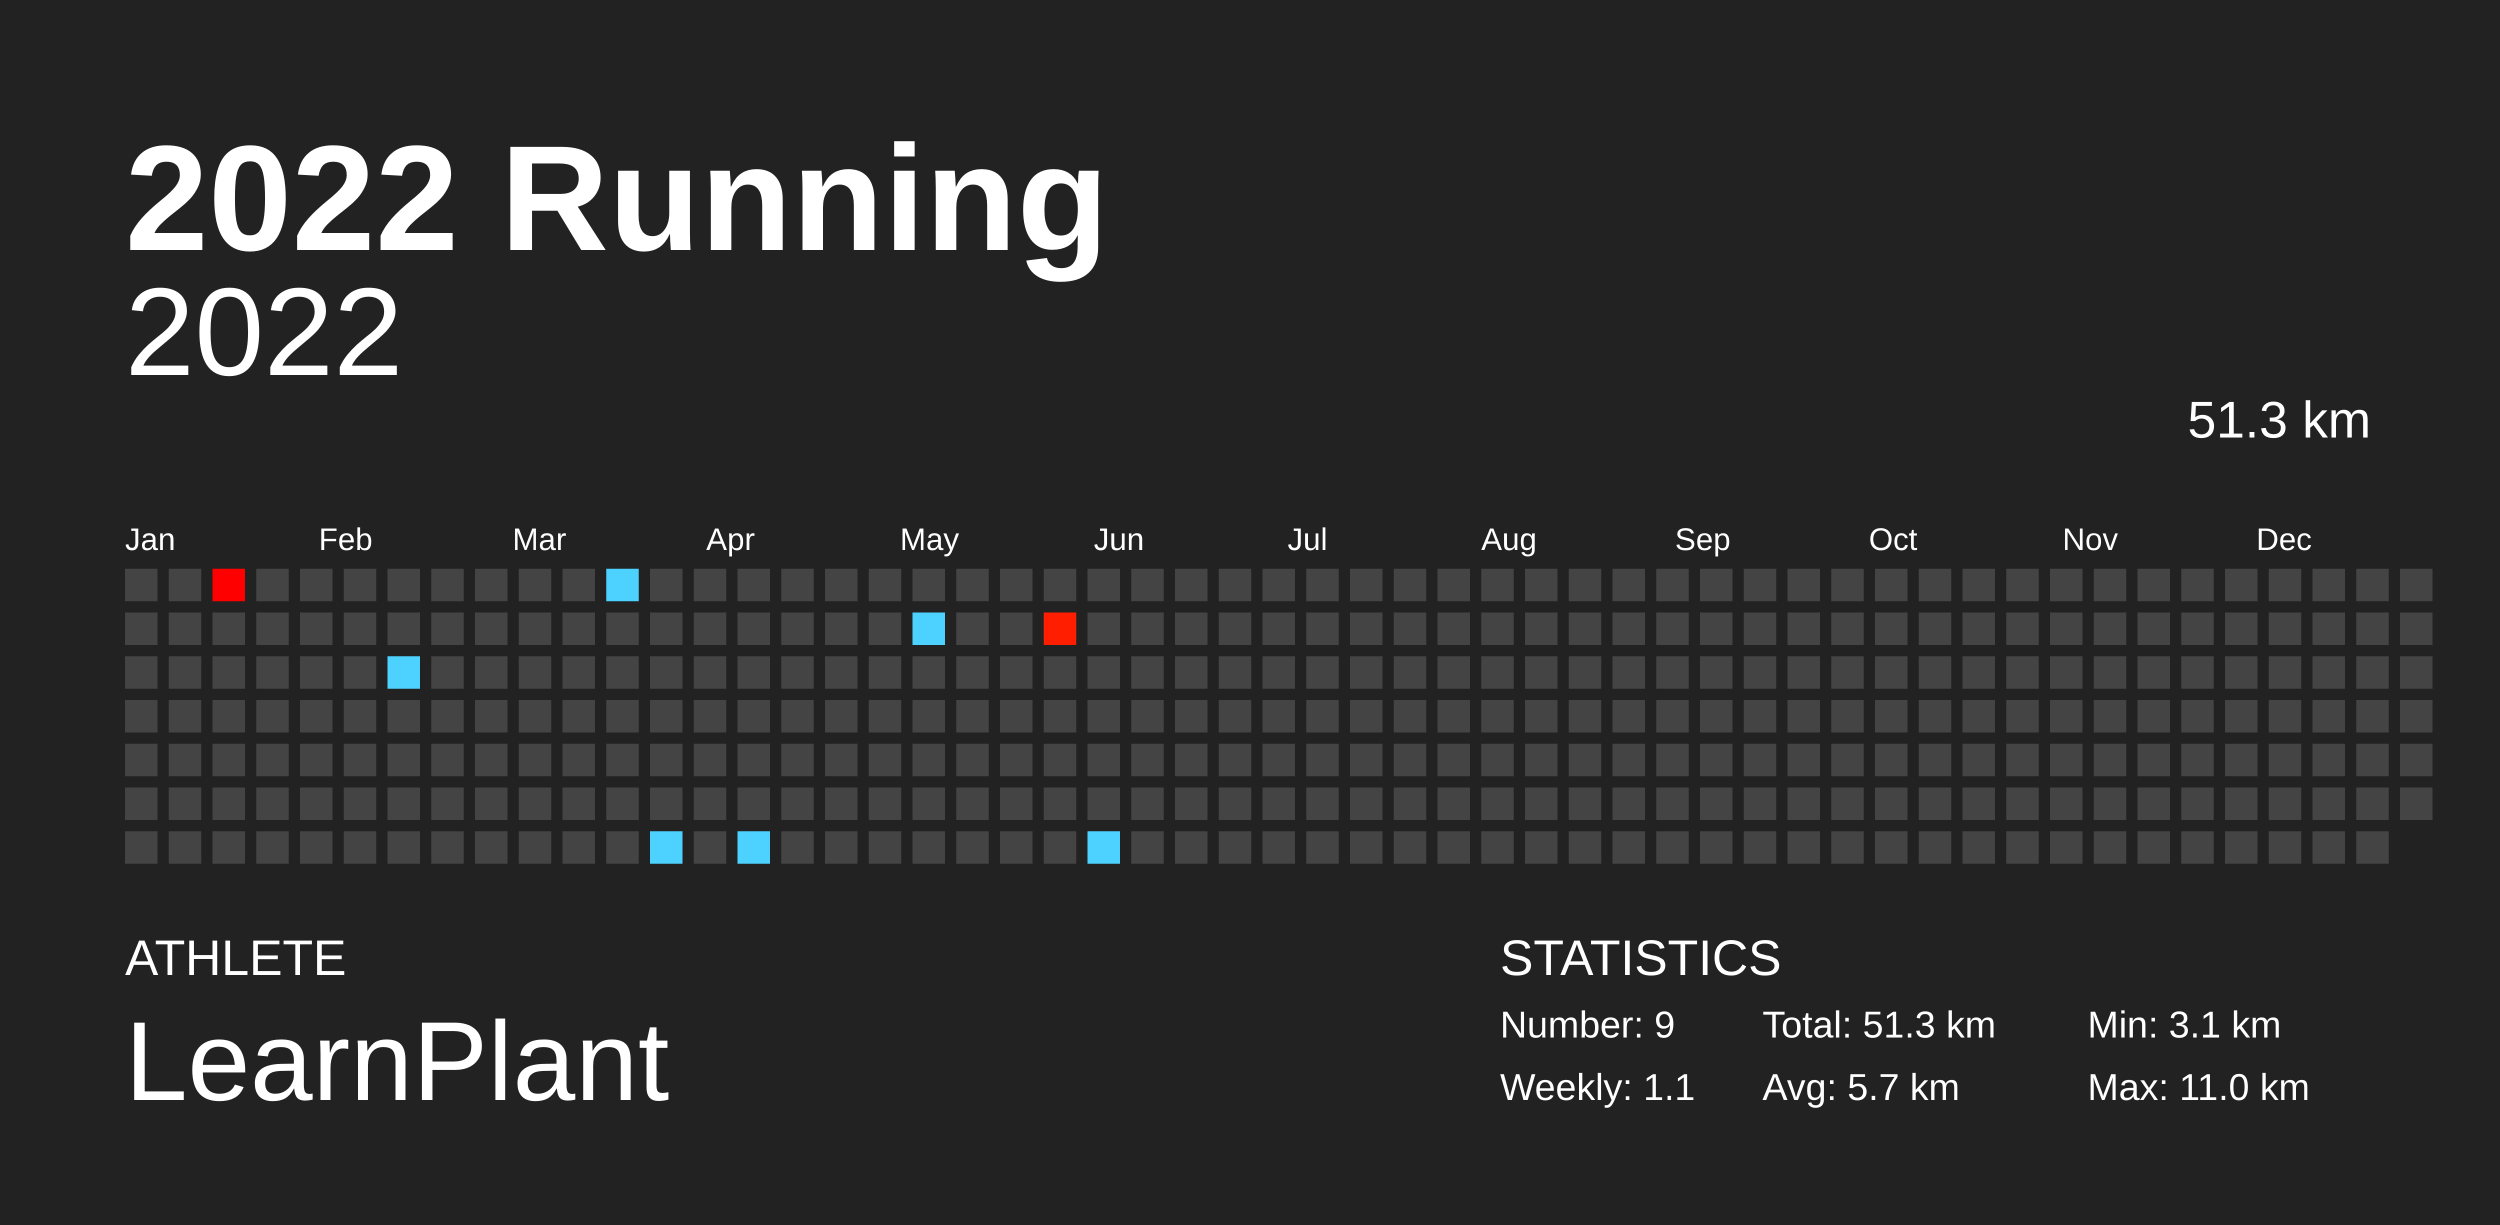
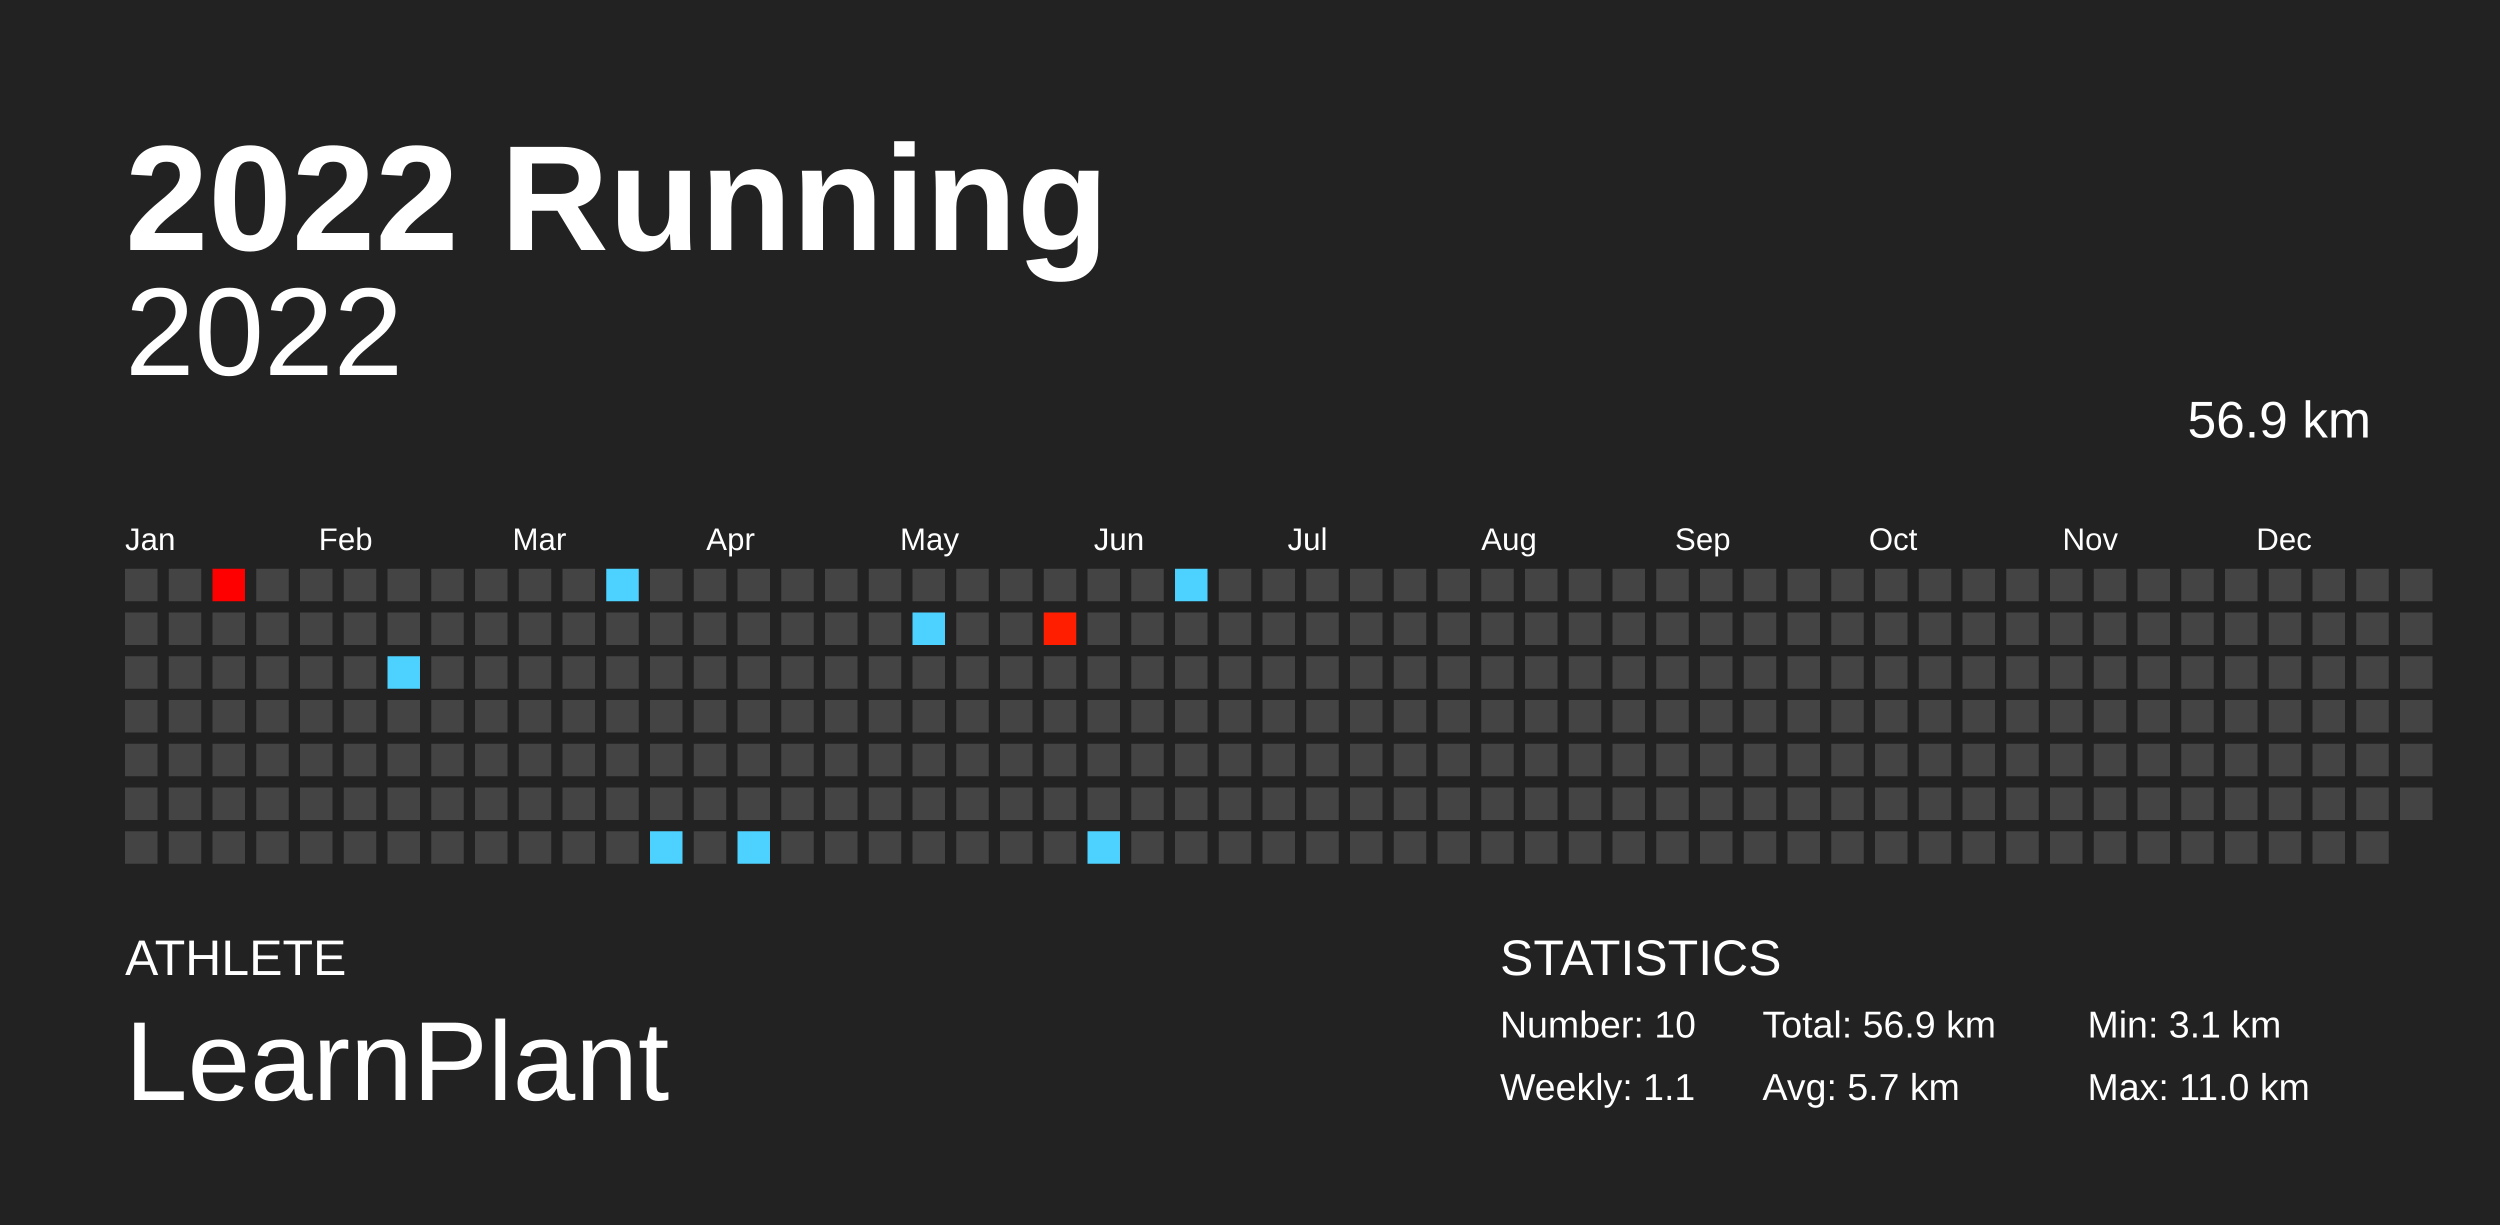
<svg xmlns="http://www.w3.org/2000/svg" baseProfile="full" height="98mm" version="1.1" viewBox="0,0,200,98" width="200mm">
  <defs />
  <rect fill="#222222" height="98" width="200" x="0" y="0" />
  <text fill="#FFFFFF" style="font-size:12px; font-family:Arial; font-weight:bold;" x="10" y="20">2022 Running</text>
  <text fill="#FFFFFF" style="font-size:4px; font-family:Arial" x="10" y="78">ATHLETE</text>
  <text fill="#FFFFFF" style="font-size:9px; font-family:Arial" x="10" y="88">LearnPlant</text>
  <text fill="#FFFFFF" style="font-size:4px; font-family:Arial" x="120" y="78">STATISTICS</text>
-   <text fill="#FFFFFF" style="font-size:3px; font-family:Arial" x="120" y="83">Number: 9</text>
+   <text fill="#FFFFFF" style="font-size:3px; font-family:Arial" x="120" y="83">Number: 10</text>
  <text fill="#FFFFFF" style="font-size:3px; font-family:Arial" x="120" y="88">Weekly: 1.1</text>
-   <text fill="#FFFFFF" style="font-size:3px; font-family:Arial" x="141" y="83">Total: 51.3 km</text>
+   <text fill="#FFFFFF" style="font-size:3px; font-family:Arial" x="141" y="83">Total: 56.9 km</text>
  <text fill="#FFFFFF" style="font-size:3px; font-family:Arial" x="141" y="88">Avg: 5.7 km</text>
  <text fill="#FFFFFF" style="font-size:3px; font-family:Arial" x="167" y="83">Min: 3.1 km</text>
  <text fill="#FFFFFF" style="font-size:3px; font-family:Arial" x="167" y="88">Max: 11.0 km</text>
  <text alignment-baseline="hanging" fill="#FFFFFF" style="font-size:10.0px; font-family:Arial;" x="10" y="30">2022</text>
-   <text alignment-baseline="hanging" fill="#FFFFFF" style="font-size:4.125px; font-family:Arial;" x="175" y="35">51.3 km</text>
+   <text alignment-baseline="hanging" fill="#FFFFFF" style="font-size:4.125px; font-family:Arial;" x="175" y="35">56.9 km</text>
  <text fill="#FFFFFF" style="font-size:2.5px; font-family:Arial" x="10.0" y="44">Jan</text>
  <text fill="#FFFFFF" style="font-size:2.5px; font-family:Arial" x="25.5" y="44">Feb</text>
  <text fill="#FFFFFF" style="font-size:2.5px; font-family:Arial" x="41.0" y="44">Mar</text>
  <text fill="#FFFFFF" style="font-size:2.5px; font-family:Arial" x="56.5" y="44">Apr</text>
  <text fill="#FFFFFF" style="font-size:2.5px; font-family:Arial" x="72.0" y="44">May</text>
  <text fill="#FFFFFF" style="font-size:2.5px; font-family:Arial" x="87.5" y="44">Jun</text>
  <text fill="#FFFFFF" style="font-size:2.5px; font-family:Arial" x="103.0" y="44">Jul</text>
  <text fill="#FFFFFF" style="font-size:2.5px; font-family:Arial" x="118.5" y="44">Aug</text>
  <text fill="#FFFFFF" style="font-size:2.5px; font-family:Arial" x="134.0" y="44">Sep</text>
  <text fill="#FFFFFF" style="font-size:2.5px; font-family:Arial" x="149.5" y="44">Oct</text>
  <text fill="#FFFFFF" style="font-size:2.5px; font-family:Arial" x="165.0" y="44">Nov</text>
  <text fill="#FFFFFF" style="font-size:2.5px; font-family:Arial" x="180.5" y="44">Dec</text>
  <rect fill="#444444" height="2.6" width="2.6" x="10.0" y="45.5" />
  <rect fill="#444444" height="2.6" width="2.6" x="10.0" y="49.0" />
  <rect fill="#444444" height="2.6" width="2.6" x="10.0" y="52.5" />
  <rect fill="#444444" height="2.6" width="2.6" x="10.0" y="56.0" />
  <rect fill="#444444" height="2.6" width="2.6" x="10.0" y="59.5" />
  <rect fill="#444444" height="2.6" width="2.6" x="10.0" y="63.0" />
  <rect fill="#444444" height="2.6" width="2.6" x="10.0" y="66.5" />
  <rect fill="#444444" height="2.6" width="2.6" x="13.5" y="45.5" />
  <rect fill="#444444" height="2.6" width="2.6" x="13.5" y="49.0" />
  <rect fill="#444444" height="2.6" width="2.6" x="13.5" y="52.5" />
  <rect fill="#444444" height="2.6" width="2.6" x="13.5" y="56.0" />
  <rect fill="#444444" height="2.6" width="2.6" x="13.5" y="59.5" />
  <rect fill="#444444" height="2.6" width="2.6" x="13.5" y="63.0" />
  <rect fill="#444444" height="2.6" width="2.6" x="13.5" y="66.5" />
  <rect fill="#ff0000" height="2.6" width="2.6" x="17.0" y="45.5" />
  <rect fill="#444444" height="2.6" width="2.6" x="17.0" y="49.0" />
  <rect fill="#444444" height="2.6" width="2.6" x="17.0" y="52.5" />
  <rect fill="#444444" height="2.6" width="2.6" x="17.0" y="56.0" />
  <rect fill="#444444" height="2.6" width="2.6" x="17.0" y="59.5" />
  <rect fill="#444444" height="2.6" width="2.6" x="17.0" y="63.0" />
  <rect fill="#444444" height="2.6" width="2.6" x="17.0" y="66.5" />
  <rect fill="#444444" height="2.6" width="2.6" x="20.5" y="45.5" />
  <rect fill="#444444" height="2.6" width="2.6" x="20.5" y="49.0" />
  <rect fill="#444444" height="2.6" width="2.6" x="20.5" y="52.5" />
  <rect fill="#444444" height="2.6" width="2.6" x="20.5" y="56.0" />
  <rect fill="#444444" height="2.6" width="2.6" x="20.5" y="59.5" />
  <rect fill="#444444" height="2.6" width="2.6" x="20.5" y="63.0" />
  <rect fill="#444444" height="2.6" width="2.6" x="20.5" y="66.5" />
  <rect fill="#444444" height="2.6" width="2.6" x="24.0" y="45.5" />
  <rect fill="#444444" height="2.6" width="2.6" x="24.0" y="49.0" />
  <rect fill="#444444" height="2.6" width="2.6" x="24.0" y="52.5" />
  <rect fill="#444444" height="2.6" width="2.6" x="24.0" y="56.0" />
  <rect fill="#444444" height="2.6" width="2.6" x="24.0" y="59.5" />
  <rect fill="#444444" height="2.6" width="2.6" x="24.0" y="63.0" />
  <rect fill="#444444" height="2.6" width="2.6" x="24.0" y="66.5" />
  <rect fill="#444444" height="2.6" width="2.6" x="27.5" y="45.5" />
  <rect fill="#444444" height="2.6" width="2.6" x="27.5" y="49.0" />
  <rect fill="#444444" height="2.6" width="2.6" x="27.5" y="52.5" />
  <rect fill="#444444" height="2.6" width="2.6" x="27.5" y="56.0" />
  <rect fill="#444444" height="2.6" width="2.6" x="27.5" y="59.5" />
  <rect fill="#444444" height="2.6" width="2.6" x="27.5" y="63.0" />
  <rect fill="#444444" height="2.6" width="2.6" x="27.5" y="66.5" />
  <rect fill="#444444" height="2.6" width="2.6" x="31.0" y="45.5" />
  <rect fill="#444444" height="2.6" width="2.6" x="31.0" y="49.0" />
  <rect fill="#4dd2ff" height="2.6" width="2.6" x="31.0" y="52.5" />
  <rect fill="#444444" height="2.6" width="2.6" x="31.0" y="56.0" />
  <rect fill="#444444" height="2.6" width="2.6" x="31.0" y="59.5" />
  <rect fill="#444444" height="2.6" width="2.6" x="31.0" y="63.0" />
  <rect fill="#444444" height="2.6" width="2.6" x="31.0" y="66.5" />
  <rect fill="#444444" height="2.6" width="2.6" x="34.5" y="45.5" />
  <rect fill="#444444" height="2.6" width="2.6" x="34.5" y="49.0" />
  <rect fill="#444444" height="2.6" width="2.6" x="34.5" y="52.5" />
  <rect fill="#444444" height="2.6" width="2.6" x="34.5" y="56.0" />
  <rect fill="#444444" height="2.6" width="2.6" x="34.5" y="59.5" />
  <rect fill="#444444" height="2.6" width="2.6" x="34.5" y="63.0" />
  <rect fill="#444444" height="2.6" width="2.6" x="34.5" y="66.5" />
  <rect fill="#444444" height="2.6" width="2.6" x="38.0" y="45.5" />
  <rect fill="#444444" height="2.6" width="2.6" x="38.0" y="49.0" />
  <rect fill="#444444" height="2.6" width="2.6" x="38.0" y="52.5" />
  <rect fill="#444444" height="2.6" width="2.6" x="38.0" y="56.0" />
  <rect fill="#444444" height="2.6" width="2.6" x="38.0" y="59.5" />
  <rect fill="#444444" height="2.6" width="2.6" x="38.0" y="63.0" />
  <rect fill="#444444" height="2.6" width="2.6" x="38.0" y="66.5" />
  <rect fill="#444444" height="2.6" width="2.6" x="41.5" y="45.5" />
  <rect fill="#444444" height="2.6" width="2.6" x="41.5" y="49.0" />
  <rect fill="#444444" height="2.6" width="2.6" x="41.5" y="52.5" />
  <rect fill="#444444" height="2.6" width="2.6" x="41.5" y="56.0" />
  <rect fill="#444444" height="2.6" width="2.6" x="41.5" y="59.5" />
  <rect fill="#444444" height="2.6" width="2.6" x="41.5" y="63.0" />
  <rect fill="#444444" height="2.6" width="2.6" x="41.5" y="66.5" />
  <rect fill="#444444" height="2.6" width="2.6" x="45.0" y="45.5" />
  <rect fill="#444444" height="2.6" width="2.6" x="45.0" y="49.0" />
  <rect fill="#444444" height="2.6" width="2.6" x="45.0" y="52.5" />
  <rect fill="#444444" height="2.6" width="2.6" x="45.0" y="56.0" />
  <rect fill="#444444" height="2.6" width="2.6" x="45.0" y="59.5" />
  <rect fill="#444444" height="2.6" width="2.6" x="45.0" y="63.0" />
  <rect fill="#444444" height="2.6" width="2.6" x="45.0" y="66.5" />
  <rect fill="#4dd2ff" height="2.6" width="2.6" x="48.5" y="45.5" />
  <rect fill="#444444" height="2.6" width="2.6" x="48.5" y="49.0" />
  <rect fill="#444444" height="2.6" width="2.6" x="48.5" y="52.5" />
  <rect fill="#444444" height="2.6" width="2.6" x="48.5" y="56.0" />
  <rect fill="#444444" height="2.6" width="2.6" x="48.5" y="59.5" />
  <rect fill="#444444" height="2.6" width="2.6" x="48.5" y="63.0" />
  <rect fill="#444444" height="2.6" width="2.6" x="48.5" y="66.5" />
  <rect fill="#444444" height="2.6" width="2.6" x="52.0" y="45.5" />
  <rect fill="#444444" height="2.6" width="2.6" x="52.0" y="49.0" />
  <rect fill="#444444" height="2.6" width="2.6" x="52.0" y="52.5" />
  <rect fill="#444444" height="2.6" width="2.6" x="52.0" y="56.0" />
  <rect fill="#444444" height="2.6" width="2.6" x="52.0" y="59.5" />
  <rect fill="#444444" height="2.6" width="2.6" x="52.0" y="63.0" />
  <rect fill="#4dd2ff" height="2.6" width="2.6" x="52.0" y="66.5" />
  <rect fill="#444444" height="2.6" width="2.6" x="55.5" y="45.5" />
  <rect fill="#444444" height="2.6" width="2.6" x="55.5" y="49.0" />
  <rect fill="#444444" height="2.6" width="2.6" x="55.5" y="52.5" />
  <rect fill="#444444" height="2.6" width="2.6" x="55.5" y="56.0" />
  <rect fill="#444444" height="2.6" width="2.6" x="55.5" y="59.5" />
  <rect fill="#444444" height="2.6" width="2.6" x="55.5" y="63.0" />
  <rect fill="#444444" height="2.6" width="2.6" x="55.5" y="66.5" />
  <rect fill="#444444" height="2.6" width="2.6" x="59.0" y="45.5" />
  <rect fill="#444444" height="2.6" width="2.6" x="59.0" y="49.0" />
  <rect fill="#444444" height="2.6" width="2.6" x="59.0" y="52.5" />
  <rect fill="#444444" height="2.6" width="2.6" x="59.0" y="56.0" />
  <rect fill="#444444" height="2.6" width="2.6" x="59.0" y="59.5" />
  <rect fill="#444444" height="2.6" width="2.6" x="59.0" y="63.0" />
  <rect fill="#4dd2ff" height="2.6" width="2.6" x="59.0" y="66.5" />
  <rect fill="#444444" height="2.6" width="2.6" x="62.5" y="45.5" />
  <rect fill="#444444" height="2.6" width="2.6" x="62.5" y="49.0" />
  <rect fill="#444444" height="2.6" width="2.6" x="62.5" y="52.5" />
  <rect fill="#444444" height="2.6" width="2.6" x="62.5" y="56.0" />
  <rect fill="#444444" height="2.6" width="2.6" x="62.5" y="59.5" />
  <rect fill="#444444" height="2.6" width="2.6" x="62.5" y="63.0" />
  <rect fill="#444444" height="2.6" width="2.6" x="62.5" y="66.5" />
  <rect fill="#444444" height="2.6" width="2.6" x="66.0" y="45.5" />
  <rect fill="#444444" height="2.6" width="2.6" x="66.0" y="49.0" />
  <rect fill="#444444" height="2.6" width="2.6" x="66.0" y="52.5" />
  <rect fill="#444444" height="2.6" width="2.6" x="66.0" y="56.0" />
  <rect fill="#444444" height="2.6" width="2.6" x="66.0" y="59.5" />
  <rect fill="#444444" height="2.6" width="2.6" x="66.0" y="63.0" />
  <rect fill="#444444" height="2.6" width="2.6" x="66.0" y="66.5" />
  <rect fill="#444444" height="2.6" width="2.6" x="69.5" y="45.5" />
  <rect fill="#444444" height="2.6" width="2.6" x="69.5" y="49.0" />
  <rect fill="#444444" height="2.6" width="2.6" x="69.5" y="52.5" />
  <rect fill="#444444" height="2.6" width="2.6" x="69.5" y="56.0" />
  <rect fill="#444444" height="2.6" width="2.6" x="69.5" y="59.5" />
  <rect fill="#444444" height="2.6" width="2.6" x="69.5" y="63.0" />
  <rect fill="#444444" height="2.6" width="2.6" x="69.5" y="66.5" />
  <rect fill="#444444" height="2.6" width="2.6" x="73.0" y="45.5" />
  <rect fill="#4dd2ff" height="2.6" width="2.6" x="73.0" y="49.0" />
  <rect fill="#444444" height="2.6" width="2.6" x="73.0" y="52.5" />
  <rect fill="#444444" height="2.6" width="2.6" x="73.0" y="56.0" />
  <rect fill="#444444" height="2.6" width="2.6" x="73.0" y="59.5" />
  <rect fill="#444444" height="2.6" width="2.6" x="73.0" y="63.0" />
  <rect fill="#444444" height="2.6" width="2.6" x="73.0" y="66.5" />
  <rect fill="#444444" height="2.6" width="2.6" x="76.5" y="45.5" />
  <rect fill="#444444" height="2.6" width="2.6" x="76.5" y="49.0" />
  <rect fill="#444444" height="2.6" width="2.6" x="76.5" y="52.5" />
  <rect fill="#444444" height="2.6" width="2.6" x="76.5" y="56.0" />
  <rect fill="#444444" height="2.6" width="2.6" x="76.5" y="59.5" />
  <rect fill="#444444" height="2.6" width="2.6" x="76.5" y="63.0" />
  <rect fill="#444444" height="2.6" width="2.6" x="76.5" y="66.5" />
  <rect fill="#444444" height="2.6" width="2.6" x="80.0" y="45.5" />
  <rect fill="#444444" height="2.6" width="2.6" x="80.0" y="49.0" />
  <rect fill="#444444" height="2.6" width="2.6" x="80.0" y="52.5" />
  <rect fill="#444444" height="2.6" width="2.6" x="80.0" y="56.0" />
  <rect fill="#444444" height="2.6" width="2.6" x="80.0" y="59.5" />
  <rect fill="#444444" height="2.6" width="2.6" x="80.0" y="63.0" />
  <rect fill="#444444" height="2.6" width="2.6" x="80.0" y="66.5" />
  <rect fill="#444444" height="2.6" width="2.6" x="83.5" y="45.5" />
  <rect fill="#ff1f00" height="2.6" width="2.6" x="83.5" y="49.0" />
  <rect fill="#444444" height="2.6" width="2.6" x="83.5" y="52.5" />
  <rect fill="#444444" height="2.6" width="2.6" x="83.5" y="56.0" />
  <rect fill="#444444" height="2.6" width="2.6" x="83.5" y="59.5" />
  <rect fill="#444444" height="2.6" width="2.6" x="83.5" y="63.0" />
  <rect fill="#444444" height="2.6" width="2.6" x="83.5" y="66.5" />
  <rect fill="#444444" height="2.6" width="2.6" x="87.0" y="45.5" />
  <rect fill="#444444" height="2.6" width="2.6" x="87.0" y="49.0" />
  <rect fill="#444444" height="2.6" width="2.6" x="87.0" y="52.5" />
  <rect fill="#444444" height="2.6" width="2.6" x="87.0" y="56.0" />
  <rect fill="#444444" height="2.6" width="2.6" x="87.0" y="59.5" />
  <rect fill="#444444" height="2.6" width="2.6" x="87.0" y="63.0" />
  <rect fill="#4dd2ff" height="2.6" width="2.6" x="87.0" y="66.5" />
  <rect fill="#444444" height="2.6" width="2.6" x="90.5" y="45.5" />
  <rect fill="#444444" height="2.6" width="2.6" x="90.5" y="49.0" />
  <rect fill="#444444" height="2.6" width="2.6" x="90.5" y="52.5" />
  <rect fill="#444444" height="2.6" width="2.6" x="90.5" y="56.0" />
  <rect fill="#444444" height="2.6" width="2.6" x="90.5" y="59.5" />
  <rect fill="#444444" height="2.6" width="2.6" x="90.5" y="63.0" />
  <rect fill="#444444" height="2.6" width="2.6" x="90.5" y="66.5" />
-   <rect fill="#444444" height="2.6" width="2.6" x="94.0" y="45.5" />
+   <rect fill="#4dd2ff" height="2.6" width="2.6" x="94.0" y="45.5" />
  <rect fill="#444444" height="2.6" width="2.6" x="94.0" y="49.0" />
  <rect fill="#444444" height="2.6" width="2.6" x="94.0" y="52.5" />
  <rect fill="#444444" height="2.6" width="2.6" x="94.0" y="56.0" />
  <rect fill="#444444" height="2.6" width="2.6" x="94.0" y="59.5" />
  <rect fill="#444444" height="2.6" width="2.6" x="94.0" y="63.0" />
  <rect fill="#444444" height="2.6" width="2.6" x="94.0" y="66.5" />
  <rect fill="#444444" height="2.6" width="2.6" x="97.5" y="45.5" />
  <rect fill="#444444" height="2.6" width="2.6" x="97.5" y="49.0" />
  <rect fill="#444444" height="2.6" width="2.6" x="97.5" y="52.5" />
  <rect fill="#444444" height="2.6" width="2.6" x="97.5" y="56.0" />
  <rect fill="#444444" height="2.6" width="2.6" x="97.5" y="59.5" />
  <rect fill="#444444" height="2.6" width="2.6" x="97.5" y="63.0" />
  <rect fill="#444444" height="2.6" width="2.6" x="97.5" y="66.5" />
  <rect fill="#444444" height="2.6" width="2.6" x="101.0" y="45.5" />
  <rect fill="#444444" height="2.6" width="2.6" x="101.0" y="49.0" />
  <rect fill="#444444" height="2.6" width="2.6" x="101.0" y="52.5" />
  <rect fill="#444444" height="2.6" width="2.6" x="101.0" y="56.0" />
  <rect fill="#444444" height="2.6" width="2.6" x="101.0" y="59.5" />
  <rect fill="#444444" height="2.6" width="2.6" x="101.0" y="63.0" />
  <rect fill="#444444" height="2.6" width="2.6" x="101.0" y="66.5" />
  <rect fill="#444444" height="2.6" width="2.6" x="104.5" y="45.5" />
  <rect fill="#444444" height="2.6" width="2.6" x="104.5" y="49.0" />
  <rect fill="#444444" height="2.6" width="2.6" x="104.5" y="52.5" />
  <rect fill="#444444" height="2.6" width="2.6" x="104.5" y="56.0" />
  <rect fill="#444444" height="2.6" width="2.6" x="104.5" y="59.5" />
  <rect fill="#444444" height="2.6" width="2.6" x="104.5" y="63.0" />
  <rect fill="#444444" height="2.6" width="2.6" x="104.5" y="66.5" />
  <rect fill="#444444" height="2.6" width="2.6" x="108.0" y="45.5" />
  <rect fill="#444444" height="2.6" width="2.6" x="108.0" y="49.0" />
  <rect fill="#444444" height="2.6" width="2.6" x="108.0" y="52.5" />
  <rect fill="#444444" height="2.6" width="2.6" x="108.0" y="56.0" />
  <rect fill="#444444" height="2.6" width="2.6" x="108.0" y="59.5" />
  <rect fill="#444444" height="2.6" width="2.6" x="108.0" y="63.0" />
  <rect fill="#444444" height="2.6" width="2.6" x="108.0" y="66.5" />
  <rect fill="#444444" height="2.6" width="2.6" x="111.5" y="45.5" />
  <rect fill="#444444" height="2.6" width="2.6" x="111.5" y="49.0" />
  <rect fill="#444444" height="2.6" width="2.6" x="111.5" y="52.5" />
  <rect fill="#444444" height="2.6" width="2.6" x="111.5" y="56.0" />
  <rect fill="#444444" height="2.6" width="2.6" x="111.5" y="59.5" />
  <rect fill="#444444" height="2.6" width="2.6" x="111.5" y="63.0" />
  <rect fill="#444444" height="2.6" width="2.6" x="111.5" y="66.5" />
  <rect fill="#444444" height="2.6" width="2.6" x="115.0" y="45.5" />
  <rect fill="#444444" height="2.6" width="2.6" x="115.0" y="49.0" />
  <rect fill="#444444" height="2.6" width="2.6" x="115.0" y="52.5" />
  <rect fill="#444444" height="2.6" width="2.6" x="115.0" y="56.0" />
  <rect fill="#444444" height="2.6" width="2.6" x="115.0" y="59.5" />
  <rect fill="#444444" height="2.6" width="2.6" x="115.0" y="63.0" />
  <rect fill="#444444" height="2.6" width="2.6" x="115.0" y="66.5" />
  <rect fill="#444444" height="2.6" width="2.6" x="118.5" y="45.5" />
  <rect fill="#444444" height="2.6" width="2.6" x="118.5" y="49.0" />
  <rect fill="#444444" height="2.6" width="2.6" x="118.5" y="52.5" />
  <rect fill="#444444" height="2.6" width="2.6" x="118.5" y="56.0" />
  <rect fill="#444444" height="2.6" width="2.6" x="118.5" y="59.5" />
  <rect fill="#444444" height="2.6" width="2.6" x="118.5" y="63.0" />
  <rect fill="#444444" height="2.6" width="2.6" x="118.5" y="66.5" />
  <rect fill="#444444" height="2.6" width="2.6" x="122.0" y="45.5" />
  <rect fill="#444444" height="2.6" width="2.6" x="122.0" y="49.0" />
  <rect fill="#444444" height="2.6" width="2.6" x="122.0" y="52.5" />
  <rect fill="#444444" height="2.6" width="2.6" x="122.0" y="56.0" />
  <rect fill="#444444" height="2.6" width="2.6" x="122.0" y="59.5" />
  <rect fill="#444444" height="2.6" width="2.6" x="122.0" y="63.0" />
  <rect fill="#444444" height="2.6" width="2.6" x="122.0" y="66.5" />
  <rect fill="#444444" height="2.6" width="2.6" x="125.5" y="45.5" />
  <rect fill="#444444" height="2.6" width="2.6" x="125.5" y="49.0" />
  <rect fill="#444444" height="2.6" width="2.6" x="125.5" y="52.5" />
  <rect fill="#444444" height="2.6" width="2.6" x="125.5" y="56.0" />
  <rect fill="#444444" height="2.6" width="2.6" x="125.5" y="59.5" />
  <rect fill="#444444" height="2.6" width="2.6" x="125.5" y="63.0" />
  <rect fill="#444444" height="2.6" width="2.6" x="125.5" y="66.5" />
  <rect fill="#444444" height="2.6" width="2.6" x="129.0" y="45.5" />
  <rect fill="#444444" height="2.6" width="2.6" x="129.0" y="49.0" />
  <rect fill="#444444" height="2.6" width="2.6" x="129.0" y="52.5" />
  <rect fill="#444444" height="2.6" width="2.6" x="129.0" y="56.0" />
  <rect fill="#444444" height="2.6" width="2.6" x="129.0" y="59.5" />
  <rect fill="#444444" height="2.6" width="2.6" x="129.0" y="63.0" />
  <rect fill="#444444" height="2.6" width="2.6" x="129.0" y="66.5" />
  <rect fill="#444444" height="2.6" width="2.6" x="132.5" y="45.5" />
  <rect fill="#444444" height="2.6" width="2.6" x="132.5" y="49.0" />
  <rect fill="#444444" height="2.6" width="2.6" x="132.5" y="52.5" />
  <rect fill="#444444" height="2.6" width="2.6" x="132.5" y="56.0" />
  <rect fill="#444444" height="2.6" width="2.6" x="132.5" y="59.5" />
  <rect fill="#444444" height="2.6" width="2.6" x="132.5" y="63.0" />
  <rect fill="#444444" height="2.6" width="2.6" x="132.5" y="66.5" />
  <rect fill="#444444" height="2.6" width="2.6" x="136.0" y="45.5" />
  <rect fill="#444444" height="2.6" width="2.6" x="136.0" y="49.0" />
  <rect fill="#444444" height="2.6" width="2.6" x="136.0" y="52.5" />
  <rect fill="#444444" height="2.6" width="2.6" x="136.0" y="56.0" />
  <rect fill="#444444" height="2.6" width="2.6" x="136.0" y="59.5" />
  <rect fill="#444444" height="2.6" width="2.6" x="136.0" y="63.0" />
  <rect fill="#444444" height="2.6" width="2.6" x="136.0" y="66.5" />
  <rect fill="#444444" height="2.6" width="2.6" x="139.5" y="45.5" />
  <rect fill="#444444" height="2.6" width="2.6" x="139.5" y="49.0" />
  <rect fill="#444444" height="2.6" width="2.6" x="139.5" y="52.5" />
  <rect fill="#444444" height="2.6" width="2.6" x="139.5" y="56.0" />
  <rect fill="#444444" height="2.6" width="2.6" x="139.5" y="59.5" />
  <rect fill="#444444" height="2.6" width="2.6" x="139.5" y="63.0" />
  <rect fill="#444444" height="2.6" width="2.6" x="139.5" y="66.5" />
  <rect fill="#444444" height="2.6" width="2.6" x="143.0" y="45.5" />
  <rect fill="#444444" height="2.6" width="2.6" x="143.0" y="49.0" />
  <rect fill="#444444" height="2.6" width="2.6" x="143.0" y="52.5" />
  <rect fill="#444444" height="2.6" width="2.6" x="143.0" y="56.0" />
  <rect fill="#444444" height="2.6" width="2.6" x="143.0" y="59.5" />
  <rect fill="#444444" height="2.6" width="2.6" x="143.0" y="63.0" />
  <rect fill="#444444" height="2.6" width="2.6" x="143.0" y="66.5" />
  <rect fill="#444444" height="2.6" width="2.6" x="146.5" y="45.5" />
  <rect fill="#444444" height="2.6" width="2.6" x="146.5" y="49.0" />
  <rect fill="#444444" height="2.6" width="2.6" x="146.5" y="52.5" />
  <rect fill="#444444" height="2.6" width="2.6" x="146.5" y="56.0" />
  <rect fill="#444444" height="2.6" width="2.6" x="146.5" y="59.5" />
  <rect fill="#444444" height="2.6" width="2.6" x="146.5" y="63.0" />
  <rect fill="#444444" height="2.6" width="2.6" x="146.5" y="66.5" />
  <rect fill="#444444" height="2.6" width="2.6" x="150.0" y="45.5" />
  <rect fill="#444444" height="2.6" width="2.6" x="150.0" y="49.0" />
  <rect fill="#444444" height="2.6" width="2.6" x="150.0" y="52.5" />
  <rect fill="#444444" height="2.6" width="2.6" x="150.0" y="56.0" />
  <rect fill="#444444" height="2.6" width="2.6" x="150.0" y="59.5" />
  <rect fill="#444444" height="2.6" width="2.6" x="150.0" y="63.0" />
  <rect fill="#444444" height="2.6" width="2.6" x="150.0" y="66.5" />
  <rect fill="#444444" height="2.6" width="2.6" x="153.5" y="45.5" />
  <rect fill="#444444" height="2.6" width="2.6" x="153.5" y="49.0" />
  <rect fill="#444444" height="2.6" width="2.6" x="153.5" y="52.5" />
  <rect fill="#444444" height="2.6" width="2.6" x="153.5" y="56.0" />
  <rect fill="#444444" height="2.6" width="2.6" x="153.5" y="59.5" />
  <rect fill="#444444" height="2.6" width="2.6" x="153.5" y="63.0" />
  <rect fill="#444444" height="2.6" width="2.6" x="153.5" y="66.5" />
  <rect fill="#444444" height="2.6" width="2.6" x="157.0" y="45.5" />
  <rect fill="#444444" height="2.6" width="2.6" x="157.0" y="49.0" />
  <rect fill="#444444" height="2.6" width="2.6" x="157.0" y="52.5" />
  <rect fill="#444444" height="2.6" width="2.6" x="157.0" y="56.0" />
  <rect fill="#444444" height="2.6" width="2.6" x="157.0" y="59.5" />
  <rect fill="#444444" height="2.6" width="2.6" x="157.0" y="63.0" />
  <rect fill="#444444" height="2.6" width="2.6" x="157.0" y="66.5" />
  <rect fill="#444444" height="2.6" width="2.6" x="160.5" y="45.5" />
  <rect fill="#444444" height="2.6" width="2.6" x="160.5" y="49.0" />
  <rect fill="#444444" height="2.6" width="2.6" x="160.5" y="52.5" />
  <rect fill="#444444" height="2.6" width="2.6" x="160.5" y="56.0" />
  <rect fill="#444444" height="2.6" width="2.6" x="160.5" y="59.5" />
  <rect fill="#444444" height="2.6" width="2.6" x="160.5" y="63.0" />
  <rect fill="#444444" height="2.6" width="2.6" x="160.5" y="66.5" />
  <rect fill="#444444" height="2.6" width="2.6" x="164.0" y="45.5" />
  <rect fill="#444444" height="2.6" width="2.6" x="164.0" y="49.0" />
  <rect fill="#444444" height="2.6" width="2.6" x="164.0" y="52.5" />
  <rect fill="#444444" height="2.6" width="2.6" x="164.0" y="56.0" />
  <rect fill="#444444" height="2.6" width="2.6" x="164.0" y="59.5" />
  <rect fill="#444444" height="2.6" width="2.6" x="164.0" y="63.0" />
  <rect fill="#444444" height="2.6" width="2.6" x="164.0" y="66.5" />
  <rect fill="#444444" height="2.6" width="2.6" x="167.5" y="45.5" />
  <rect fill="#444444" height="2.6" width="2.6" x="167.5" y="49.0" />
  <rect fill="#444444" height="2.6" width="2.6" x="167.5" y="52.5" />
  <rect fill="#444444" height="2.6" width="2.6" x="167.5" y="56.0" />
  <rect fill="#444444" height="2.6" width="2.6" x="167.5" y="59.5" />
  <rect fill="#444444" height="2.6" width="2.6" x="167.5" y="63.0" />
  <rect fill="#444444" height="2.6" width="2.6" x="167.5" y="66.5" />
  <rect fill="#444444" height="2.6" width="2.6" x="171.0" y="45.5" />
  <rect fill="#444444" height="2.6" width="2.6" x="171.0" y="49.0" />
  <rect fill="#444444" height="2.6" width="2.6" x="171.0" y="52.5" />
  <rect fill="#444444" height="2.6" width="2.6" x="171.0" y="56.0" />
  <rect fill="#444444" height="2.6" width="2.6" x="171.0" y="59.5" />
  <rect fill="#444444" height="2.6" width="2.6" x="171.0" y="63.0" />
  <rect fill="#444444" height="2.6" width="2.6" x="171.0" y="66.5" />
  <rect fill="#444444" height="2.6" width="2.6" x="174.5" y="45.5" />
  <rect fill="#444444" height="2.6" width="2.6" x="174.5" y="49.0" />
  <rect fill="#444444" height="2.6" width="2.6" x="174.5" y="52.5" />
  <rect fill="#444444" height="2.6" width="2.6" x="174.5" y="56.0" />
  <rect fill="#444444" height="2.6" width="2.6" x="174.5" y="59.5" />
  <rect fill="#444444" height="2.6" width="2.6" x="174.5" y="63.0" />
  <rect fill="#444444" height="2.6" width="2.6" x="174.5" y="66.5" />
  <rect fill="#444444" height="2.6" width="2.6" x="178.0" y="45.5" />
  <rect fill="#444444" height="2.6" width="2.6" x="178.0" y="49.0" />
  <rect fill="#444444" height="2.6" width="2.6" x="178.0" y="52.5" />
  <rect fill="#444444" height="2.6" width="2.6" x="178.0" y="56.0" />
  <rect fill="#444444" height="2.6" width="2.6" x="178.0" y="59.5" />
  <rect fill="#444444" height="2.6" width="2.6" x="178.0" y="63.0" />
  <rect fill="#444444" height="2.6" width="2.6" x="178.0" y="66.5" />
  <rect fill="#444444" height="2.6" width="2.6" x="181.5" y="45.5" />
  <rect fill="#444444" height="2.6" width="2.6" x="181.5" y="49.0" />
  <rect fill="#444444" height="2.6" width="2.6" x="181.5" y="52.5" />
  <rect fill="#444444" height="2.6" width="2.6" x="181.5" y="56.0" />
  <rect fill="#444444" height="2.6" width="2.6" x="181.5" y="59.5" />
  <rect fill="#444444" height="2.6" width="2.6" x="181.5" y="63.0" />
  <rect fill="#444444" height="2.6" width="2.6" x="181.5" y="66.5" />
  <rect fill="#444444" height="2.6" width="2.6" x="185.0" y="45.5" />
  <rect fill="#444444" height="2.6" width="2.6" x="185.0" y="49.0" />
  <rect fill="#444444" height="2.6" width="2.6" x="185.0" y="52.5" />
  <rect fill="#444444" height="2.6" width="2.6" x="185.0" y="56.0" />
  <rect fill="#444444" height="2.6" width="2.6" x="185.0" y="59.5" />
  <rect fill="#444444" height="2.6" width="2.6" x="185.0" y="63.0" />
  <rect fill="#444444" height="2.6" width="2.6" x="185.0" y="66.5" />
  <rect fill="#444444" height="2.6" width="2.6" x="188.5" y="45.5" />
  <rect fill="#444444" height="2.6" width="2.6" x="188.5" y="49.0" />
  <rect fill="#444444" height="2.6" width="2.6" x="188.5" y="52.5" />
  <rect fill="#444444" height="2.6" width="2.6" x="188.5" y="56.0" />
  <rect fill="#444444" height="2.6" width="2.6" x="188.5" y="59.5" />
  <rect fill="#444444" height="2.6" width="2.6" x="188.5" y="63.0" />
  <rect fill="#444444" height="2.6" width="2.6" x="188.5" y="66.5" />
  <rect fill="#444444" height="2.6" width="2.6" x="192.0" y="45.5" />
  <rect fill="#444444" height="2.6" width="2.6" x="192.0" y="49.0" />
  <rect fill="#444444" height="2.6" width="2.6" x="192.0" y="52.5" />
  <rect fill="#444444" height="2.6" width="2.6" x="192.0" y="56.0" />
  <rect fill="#444444" height="2.6" width="2.6" x="192.0" y="59.5" />
  <rect fill="#444444" height="2.6" width="2.6" x="192.0" y="63.0" />
</svg>
